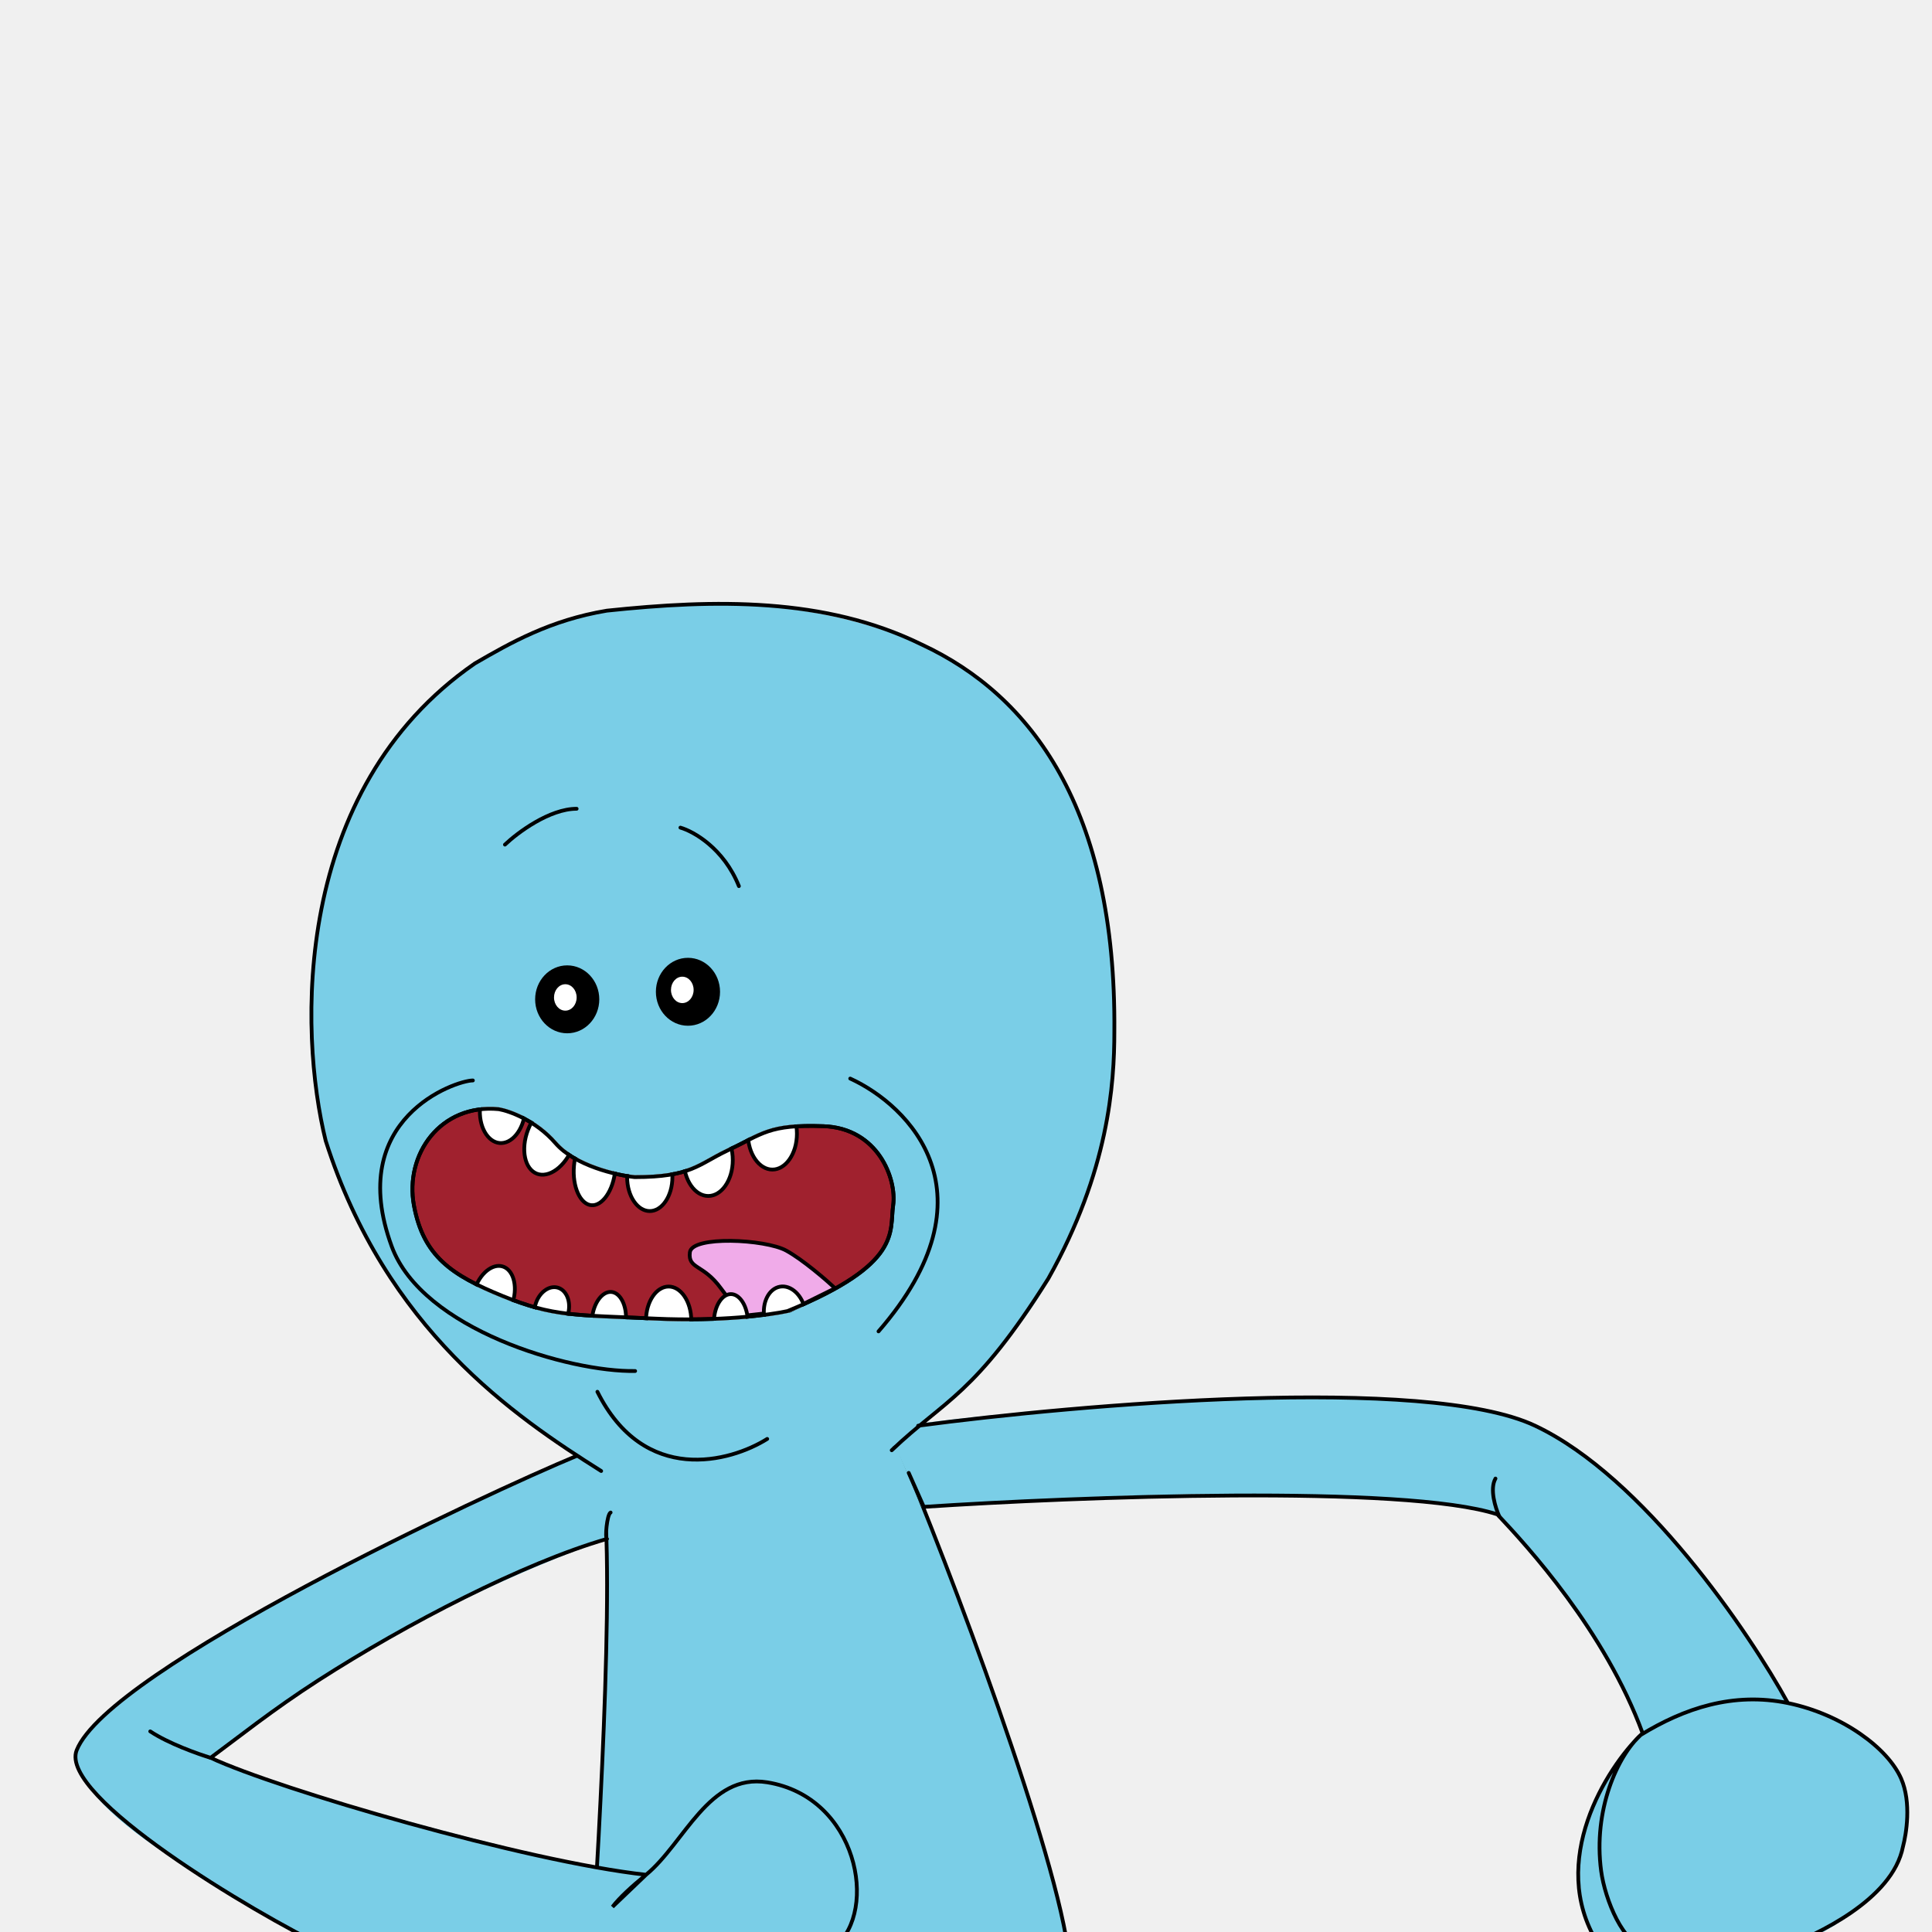
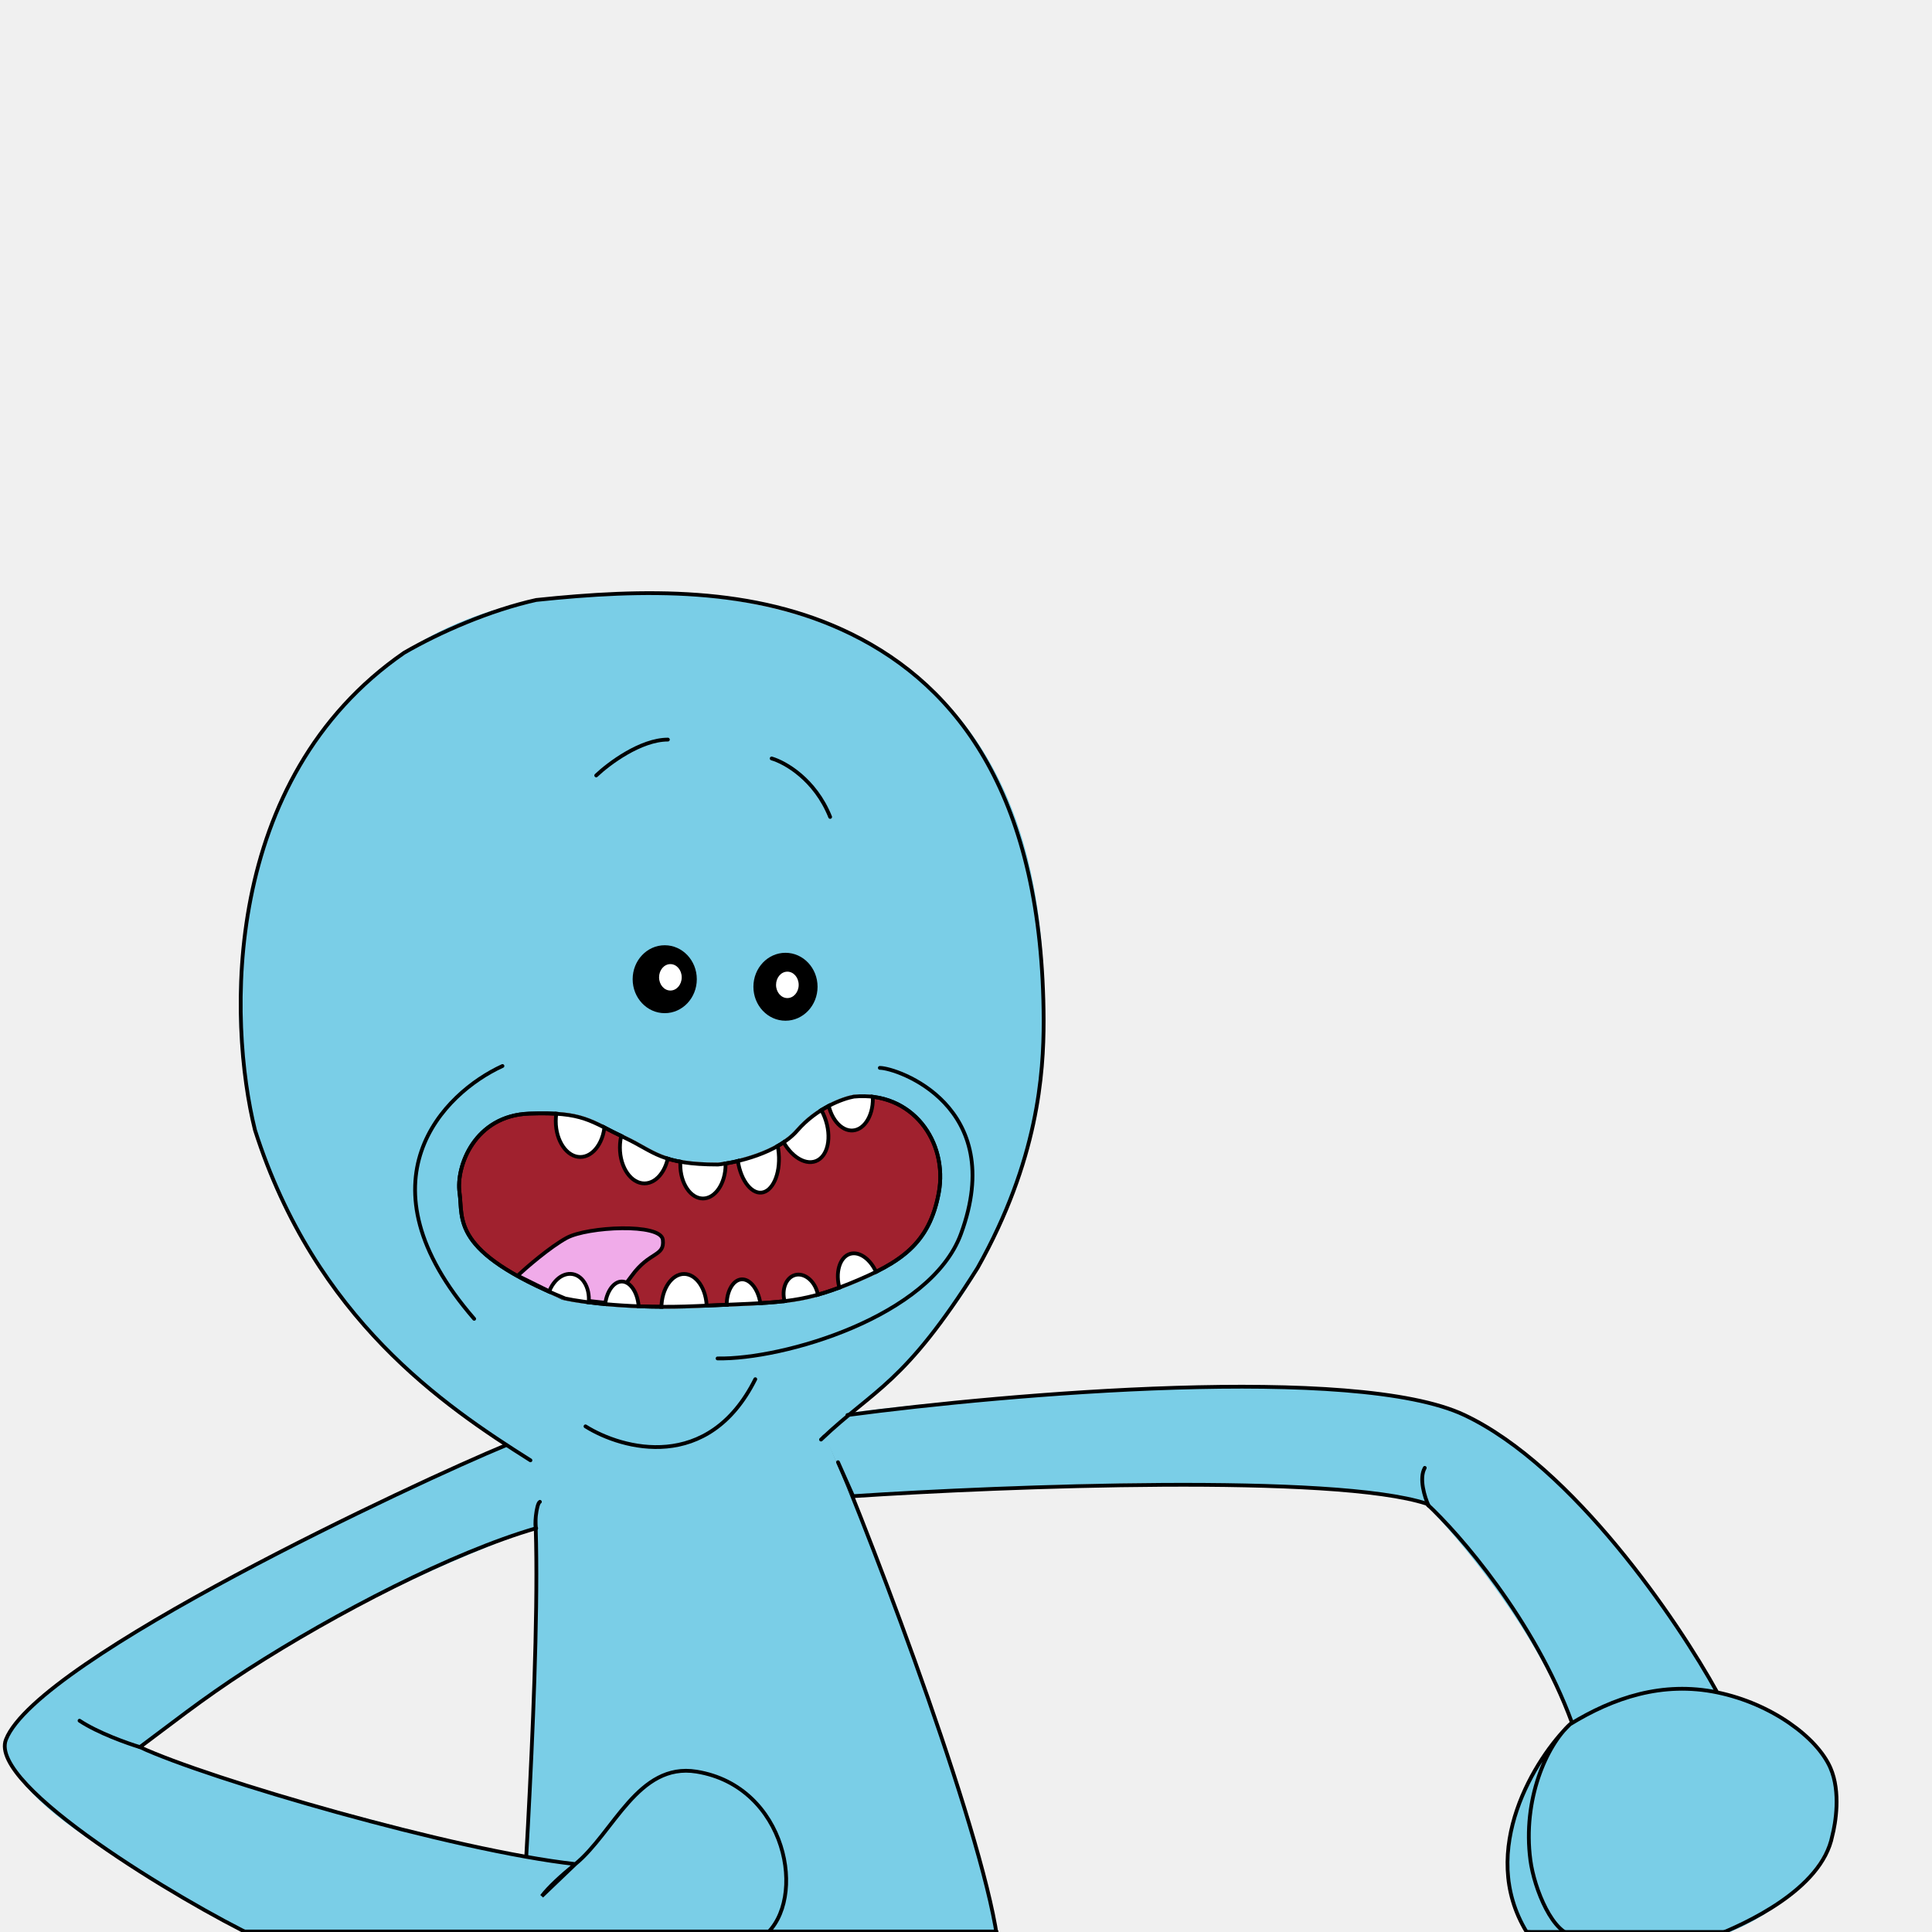
<svg xmlns="http://www.w3.org/2000/svg" width="512" height="512" viewBox="0 0 512 512" fill="none">
-   <g clip-path="url(#clip0_75_2232)">
-     <path d="M283.317 518.832C280.517 492.032 251.484 414.832 237.817 382.832L158.817 388.832C163.617 406.432 158.817 484.999 156.817 518.832H283.317Z" fill="#7ACEE7" stroke="black" stroke-linecap="round" />
-     <path d="M84.317 294.332C92.717 341.532 137.484 377.332 158.817 389.332C178.651 392.332 222.117 395.232 237.317 382.832C256.317 367.332 297.317 338.332 295.317 263.332C293.317 188.332 248.817 156.332 174.317 160.332C99.817 164.332 73.817 235.332 84.317 294.332Z" fill="#7ACEE7" />
-     <path d="M152.817 385.832C115.317 401.832 36.317 439.732 20.317 463.332C18.984 466.499 21.417 476.232 41.817 489.832C62.217 503.432 85.317 515.832 89.317 517.832L223.317 516.332C225.817 504.499 223.317 474.332 204.317 472.832C185.317 471.332 182.144 489.093 170.817 498.016C140.787 491.451 85.79 477.973 55.817 466.272C67.984 455.126 106.017 427.832 160.817 407.832L162.817 391.832L152.817 385.832Z" fill="#7ACEE7" />
-     <path d="M244.317 399.332L235.317 378.832C239.317 376.332 370.317 362.832 404.817 376.832C432.417 388.032 462.317 431.165 473.817 451.332C488.617 452.932 499.984 465.332 503.817 471.332C512.617 496.132 485.817 512.832 472.817 516.332L423.317 515.332C410.917 491.332 426.484 467.499 435.317 459.832C425.717 434.632 405.317 410.332 396.317 401.332C365.917 392.532 282.317 396.332 244.317 399.332Z" fill="#7ACEE7" />
-     <path d="M221.318 515.832C232.817 506.332 227.317 476.203 203.317 472.332C187.817 469.832 181.387 488.509 171.207 496.832M171.207 496.832C167.285 500.039 164.097 502.996 162.317 505.332L171.207 496.832ZM171.207 496.832C139.317 493.332 73.817 474.232 55.818 465.832C62.907 460.6 72.335 453.04 84.317 445.332C107.83 430.207 138.825 414.191 160.817 407.832" stroke="black" stroke-linecap="round" />
-     <path d="M152.817 385.832C129.817 395.332 28.817 442.332 20.317 463.832C15.492 476.037 66.984 506.832 86.817 516.332H222.817" stroke="black" stroke-linecap="round" />
-     <path d="M240.817 390.332L244.817 399.332C285.317 396.665 372.417 393.332 396.817 401.332C404.817 409.832 425.317 432.132 435.317 459.332C435.153 459.475 434.986 459.623 434.817 459.775M436.317 515.832H473.317C480.817 512.832 501.517 503.732 504.317 489.332C505.151 486.165 506.617 477.732 503.817 471.332C500.317 463.332 488.317 454.332 473.817 451.332M436.317 515.832C430.317 515.832 425.317 503.332 424.317 495.832C422.155 479.612 428.679 465.33 434.817 459.775M436.317 515.832L423.317 514.832C410.117 493.232 425.817 468.461 434.817 459.775M473.817 451.332C459.317 448.332 446.317 452.719 434.817 459.775M473.817 451.332C463.484 432.499 435.617 391.432 406.817 377.832C378.017 364.232 285.817 372.165 243.317 377.832" stroke="black" stroke-linecap="round" />
-     <path d="M159.317 389.832C136.317 375.332 102.317 352.332 86.317 302.332C79.151 273.499 77.317 209.332 125.817 175.832C135.317 170.332 145.817 164.332 160.817 161.832C189.317 158.832 218.575 158.194 244.317 170.832C273.317 184.332 295.817 214.332 295.317 273.332C295.317 287.332 293.817 310.332 277.817 338.832C258.317 369.832 250.507 370.818 236.317 384.332" stroke="black" stroke-linecap="round" />
-     <path d="M161.817 400.832C160.817 401.332 160.317 407.832 160.817 407.832" stroke="black" stroke-linecap="round" />
-     <path d="M55.817 465.832C52.484 464.832 44.617 462.032 39.817 458.832" stroke="black" stroke-linecap="round" />
-     <path d="M397.317 401.832C396.317 399.665 394.717 394.632 396.317 391.832" stroke="black" stroke-linecap="round" />
-     <ellipse cx="8.5" cy="9" rx="8.5" ry="9" transform="matrix(-1 0 0 1 190.817 253.832)" fill="black" />
-     <ellipse cx="8.5" cy="9" rx="8.5" ry="9" transform="matrix(-1 0 0 1 158.817 255.832)" fill="black" />
-     <ellipse cx="3" cy="3.5" rx="3" ry="3.5" transform="matrix(-1 0 0 1 183.817 258.832)" fill="white" />
-     <ellipse cx="3" cy="3.5" rx="3" ry="3.5" transform="matrix(-1 0 0 1 152.817 260.832)" fill="white" />
-     <path d="M192.694 304.947C185.094 308.547 183.194 311.947 168.194 311.947C163.361 311.447 152.394 308.947 147.194 302.947C141.994 296.947 135.028 294.447 132.194 293.947C116.694 292.447 107.194 305.947 109.694 319.447C112.194 332.947 119.694 337.947 133.194 343.447C146.694 348.947 152.194 348.447 173.694 349.447C190.894 350.247 204.194 348.447 208.694 347.447C239.194 334.947 235.694 326.447 236.694 319.447C237.694 312.447 232.694 298.947 218.194 298.447C203.694 297.947 202.194 300.447 192.694 304.947Z" fill="#A0212E" stroke="black" />
-     <path d="M191.03 341.398C194.801 346.598 196.793 347.832 195.817 348.832L209.317 347.332L221.317 341.398C218.984 339.231 212.717 333.798 208.317 331.398C202.817 328.398 183.317 327.398 182.817 331.898C182.317 336.398 186.317 334.898 191.03 341.398Z" fill="#F0ABE9" stroke="black" />
-     <mask id="mask0_75_2232" style="mask-type:alpha" maskUnits="userSpaceOnUse" x="108" y="293" width="130" height="58">
-       <path d="M192.694 304.947C185.094 308.547 183.194 311.947 168.194 311.947C163.361 311.447 152.394 308.947 147.194 302.947C141.994 296.947 135.028 294.447 132.194 293.947C116.694 292.447 107.194 305.947 109.694 319.447C112.194 332.947 119.694 337.947 133.194 343.447C146.694 348.947 152.194 348.447 173.694 349.447C190.894 350.247 204.194 348.447 208.694 347.447C239.194 334.947 235.694 326.447 236.694 319.447C237.694 312.447 232.694 298.947 218.194 298.447C203.694 297.947 202.194 300.447 192.694 304.947Z" fill="#AF1D27" stroke="black" />
+   <g clip-path="url(#clip0_83_3546)">
+     <path d="M264.578 516C261.778 489.2 232.745 412 219.078 380L140.078 386C144.878 403.6 140.078 482.167 138.078 516H264.578Z" fill="#7ACEE7" stroke="black" stroke-linecap="round" />
+     <path d="M65.578 291.5C73.978 338.7 118.745 374.5 140.078 386.5C159.911 389.5 203.378 392.4 218.578 380C237.578 364.5 278.578 335.5 276.578 260.5C274.578 185.5 230.078 153.5 155.578 157.5C81.078 161.5 55.078 232.5 65.578 291.5Z" fill="#7ACEE7" />
+     <path d="M134.078 383C96.578 399 17.578 436.9 1.578 460.5C0.245 463.667 2.678 473.4 23.078 487C43.478 500.6 66.578 513 70.578 515L204.578 513.5C207.078 501.667 204.578 471.5 185.578 470C166.578 468.5 163.405 486.26 152.078 495.183C122.047 488.619 67.051 475.141 37.078 463.44C49.245 452.294 87.278 425 142.078 405L144.078 389L134.078 383Z" fill="#7ACEE7" />
+     <path d="M225.578 396.5L216.578 376C220.578 373.5 351.578 360 386.078 374C413.678 385.2 443.578 428.333 455.078 448.5C469.878 450.1 481.245 462.5 485.078 468.5C493.878 493.3 467.078 510 454.078 513.5L404.578 512.5C392.178 488.5 407.745 464.667 416.578 457C406.978 431.8 386.578 407.5 377.578 398.5C347.178 389.7 263.578 393.5 225.578 396.5Z" fill="#7ACEE7" />
+     <path d="M202.578 513C214.078 503.5 208.578 473.371 184.578 469.5C169.078 467 162.648 485.676 152.467 494M152.467 494C148.545 497.207 145.358 500.164 143.578 502.5L152.467 494ZM152.467 494C120.578 490.5 55.078 471.4 37.078 463C44.167 457.767 53.596 450.208 65.578 442.5C89.09 427.375 120.086 411.359 142.078 405" stroke="black" stroke-linecap="round" />
+     <path d="M134.078 383C111.078 392.5 10.078 439.5 1.578 461C-3.247 473.205 48.245 504 68.078 513.5H204.078" stroke="black" stroke-linecap="round" />
+     <path d="M222.078 387.5L226.078 396.5C266.578 393.833 353.678 390.5 378.078 398.5C386.745 406.5 406.578 429.3 416.578 456.5C416.413 456.643 416.247 456.791 416.078 456.943M417.578 513H454.578C462.078 510 482.778 500.9 485.578 486.5C486.412 483.333 487.878 474.9 485.078 468.5C481.578 460.5 469.578 451.5 455.078 448.5M417.578 513C411.578 513 406.578 500.5 405.578 493C403.416 476.78 409.94 462.498 416.078 456.943M417.578 513L404.578 512C391.378 490.4 407.078 465.629 416.078 456.943M455.078 448.5C440.578 445.5 427.578 449.887 416.078 456.943M455.078 448.5C444.745 429.667 416.878 388.6 388.078 375C359.278 361.4 267.078 369.333 224.578 375" stroke="black" stroke-linecap="round" />
+     <path d="M140.578 387C117.578 372.5 83.578 349.5 67.578 299.5C60.411 270.667 58.578 206.5 107.078 173C116.578 167.5 129.8 161.74 142.078 159C170.578 156 199.836 155.362 225.578 168C254.153 182.029 276.404 211.422 276.578 270.5C276.578 284.5 275.078 307.5 259.078 336C239.578 367 231.768 367.986 217.578 381.5" stroke="black" stroke-linecap="round" />
+     <path d="M143.078 398C142.078 398.5 141.578 405 142.078 405" stroke="black" stroke-linecap="round" />
+     <path d="M37.078 463C33.745 462 25.878 459.2 21.078 456" stroke="black" stroke-linecap="round" />
+     <path d="M378.578 399C377.578 396.833 375.978 391.8 377.578 389" stroke="black" stroke-linecap="round" />
+     <path d="M457.078 512L404.578 512" stroke="black" stroke-linecap="round" />
+     <path d="M264.078 511.866L64.396 511.866" stroke="black" stroke-linecap="round" />
+     <ellipse cx="176.161" cy="259.5" rx="8.5" ry="9" fill="black" />
+     <ellipse cx="208.161" cy="261.5" rx="8.5" ry="9" fill="black" />
+     <ellipse cx="177.661" cy="259" rx="3" ry="3.5" fill="white" />
+     <ellipse cx="208.661" cy="261" rx="3" ry="3.5" fill="white" />
+     <path d="M165.784 301.614C173.384 305.214 175.284 308.614 190.284 308.614C195.118 308.114 206.084 305.614 211.284 299.614C216.484 293.614 223.451 291.114 226.284 290.614C241.784 289.114 251.284 302.614 248.784 316.114C246.284 329.614 238.784 334.614 225.284 340.114C211.784 345.614 206.284 345.114 184.784 346.114C167.584 346.914 154.284 345.114 149.784 344.114C119.284 331.614 122.784 323.114 121.784 316.114C120.784 309.114 125.784 295.614 140.284 295.114C154.784 294.614 156.284 297.114 165.784 301.614Z" fill="#A0212E" stroke="black" />
+     <path d="M167.448 338.066C163.678 343.266 161.686 344.5 162.661 345.5L149.161 344L137.161 338.066C139.495 335.899 145.761 330.466 150.161 328.066C155.661 325.066 175.161 324.066 175.661 328.566C176.161 333.066 172.161 331.566 167.448 338.066Z" fill="#F0ABE9" stroke="black" />
+     <mask id="mask0_83_3546" style="mask-type:alpha" maskUnits="userSpaceOnUse" x="121" y="289" width="129" height="58">
+       <path d="M165.784 301.614C173.384 305.214 175.284 308.614 190.284 308.614C195.118 308.114 206.084 305.614 211.284 299.614C216.484 293.614 223.451 291.114 226.284 290.614C241.784 289.114 251.284 302.614 248.784 316.114C246.284 329.614 238.784 334.614 225.284 340.114C211.784 345.614 206.284 345.114 184.784 346.114C167.584 346.914 154.284 345.114 149.784 344.114C119.284 331.614 122.784 323.114 121.784 316.114C120.784 309.114 125.784 295.614 140.284 295.114C154.784 294.614 156.284 297.114 165.784 301.614Z" fill="#AF1D27" stroke="black" />
    </mask>
-     <g mask="url(#mask0_75_2232)">
-       <path d="M177.194 340.947C178.776 340.947 180.264 341.883 181.378 343.511C182.49 345.137 183.194 347.411 183.194 349.947C183.194 352.482 182.49 354.756 181.378 356.382C180.264 358.01 178.776 358.947 177.194 358.947C175.613 358.947 174.125 358.01 173.011 356.382C171.898 354.756 171.194 352.482 171.194 349.947C171.194 347.411 171.898 345.137 173.011 343.511C174.125 341.883 175.613 340.947 177.194 340.947Z" fill="white" stroke="black" />
-       <path d="M193.694 342.947C194.84 342.947 195.953 343.692 196.806 345.055C197.653 346.411 198.194 348.316 198.194 350.447C198.194 352.577 197.653 354.482 196.806 355.838C195.953 357.202 194.84 357.947 193.694 357.947C192.548 357.947 191.435 357.202 190.583 355.838C189.735 354.482 189.194 352.577 189.194 350.447C189.194 348.316 189.735 346.411 190.583 345.055C191.435 343.692 192.548 342.947 193.694 342.947Z" fill="white" stroke="black" />
-       <path d="M206.703 340.983C208.148 340.728 209.632 341.269 210.869 342.425C212.105 343.581 213.067 345.333 213.434 347.412C213.8 349.491 213.496 351.466 212.729 352.975C211.963 354.484 210.753 355.5 209.307 355.755C207.861 356.01 206.378 355.469 205.142 354.313C203.905 353.157 202.943 351.406 202.576 349.326C202.209 347.247 202.515 345.272 203.282 343.763C204.048 342.254 205.257 341.238 206.703 340.983Z" fill="white" stroke="black" />
-       <path d="M162.026 342.38C163.168 342.48 164.212 343.319 164.942 344.752C165.668 346.177 166.041 348.122 165.855 350.244C165.67 352.366 164.965 354.217 164.002 355.494C163.034 356.778 161.861 357.423 160.719 357.323C159.577 357.224 158.533 356.384 157.803 354.952C157.077 353.527 156.704 351.582 156.89 349.46C157.075 347.337 157.78 345.487 158.743 344.21C159.711 342.926 160.884 342.281 162.026 342.38Z" fill="white" stroke="black" />
-       <path d="M147.759 341.224C148.912 341.533 149.826 342.428 150.35 343.687C150.873 344.947 150.991 346.548 150.553 348.184C150.114 349.82 149.212 351.147 148.128 351.977C147.045 352.806 145.806 353.124 144.653 352.815C143.501 352.506 142.586 351.611 142.063 350.351C141.539 349.091 141.421 347.491 141.86 345.855C142.298 344.218 143.201 342.891 144.284 342.062C145.367 341.233 146.606 340.915 147.759 341.224Z" fill="white" stroke="black" />
-       <path d="M133.218 335.628C134.547 336.034 135.562 337.226 136.077 338.94C136.592 340.651 136.586 342.825 135.907 345.047C135.227 347.269 134.016 349.075 132.633 350.205C131.247 351.338 129.739 351.759 128.41 351.352C127.082 350.946 126.067 349.754 125.552 348.04C125.037 346.329 125.043 344.155 125.722 341.933C126.402 339.712 127.613 337.906 128.996 336.775C130.382 335.643 131.889 335.222 133.218 335.628Z" fill="white" stroke="black" />
-       <path d="M172.194 302.947C173.776 302.947 175.264 303.883 176.378 305.511C177.49 307.137 178.194 309.411 178.194 311.947C178.194 314.482 177.49 316.756 176.378 318.382C175.264 320.01 173.776 320.947 172.194 320.947C170.613 320.947 169.125 320.01 168.011 318.382C166.898 316.756 166.194 314.482 166.194 311.947C166.194 309.411 166.898 307.137 168.011 305.511C169.125 303.883 170.613 302.947 172.194 302.947Z" fill="white" stroke="black" />
-       <path d="M158.458 299.468C159.853 299.59 161.126 300.702 162.006 302.612C162.88 304.507 163.312 307.091 163.066 309.909C162.819 312.727 161.944 315.196 160.755 316.911C159.557 318.639 158.11 319.514 156.715 319.392C155.32 319.27 154.047 318.157 153.167 316.247C152.294 314.352 151.861 311.768 152.108 308.95C152.354 306.132 153.229 303.663 154.418 301.948C155.617 300.22 157.064 299.346 158.458 299.468Z" fill="white" stroke="black" />
-       <path d="M149.438 292.369C150.995 292.967 152.095 294.499 152.55 296.615C153.004 298.725 152.795 301.352 151.785 303.981C150.776 306.611 149.174 308.703 147.424 309.968C145.671 311.236 143.828 311.638 142.271 311.041C140.714 310.443 139.614 308.911 139.159 306.795C138.705 304.684 138.915 302.058 139.924 299.428C140.933 296.799 142.535 294.707 144.285 293.442C146.038 292.174 147.881 291.771 149.438 292.369Z" fill="white" stroke="black" />
-       <path d="M133.979 284.981C135.554 285.119 136.955 286.181 137.923 287.9C138.889 289.617 139.393 291.943 139.172 294.47C138.951 296.996 138.051 299.2 136.801 300.722C135.549 302.247 133.986 303.05 132.41 302.912C130.834 302.774 129.434 301.712 128.466 299.993C127.499 298.277 126.996 295.95 127.217 293.424C127.438 290.898 128.338 288.694 129.588 287.171C130.839 285.646 132.403 284.843 133.979 284.981Z" fill="white" stroke="black" />
-       <path d="M187.694 297.947C189.419 297.947 191.032 298.945 192.234 300.662C193.435 302.378 194.194 304.775 194.194 307.447C194.194 310.118 193.435 312.515 192.234 314.231C191.032 315.948 189.419 316.947 187.694 316.947C185.969 316.947 184.356 315.948 183.154 314.231C181.953 312.515 181.194 310.118 181.194 307.447C181.194 304.775 181.953 302.378 183.154 300.662C184.356 298.945 185.969 297.947 187.694 297.947Z" fill="white" stroke="black" />
-       <path d="M204.694 290.947C206.419 290.947 208.032 291.945 209.234 293.662C210.435 295.378 211.194 297.775 211.194 300.447C211.194 303.118 210.435 305.515 209.234 307.231C208.032 308.948 206.419 309.947 204.694 309.947C202.969 309.947 201.356 308.948 200.154 307.231C198.953 305.515 198.194 303.118 198.194 300.447C198.194 297.775 198.953 295.378 200.154 293.662C201.356 291.945 202.969 290.947 204.694 290.947Z" fill="white" stroke="black" />
+     <g mask="url(#mask0_83_3546)">
+       <path d="M181.284 337.614C179.703 337.614 178.215 338.551 177.101 340.179C175.988 341.805 175.284 344.079 175.284 346.614C175.284 349.15 175.988 351.424 177.101 353.05C178.215 354.678 179.703 355.614 181.284 355.614C182.866 355.614 184.354 354.678 185.468 353.05C186.58 351.424 187.284 349.15 187.284 346.614C187.284 344.079 186.58 341.805 185.468 340.179C184.354 338.551 182.866 337.614 181.284 337.614Z" fill="white" stroke="black" />
+       <path d="M164.784 339.614C163.638 339.614 162.525 340.359 161.673 341.723C160.825 343.079 160.284 344.984 160.284 347.114C160.284 349.245 160.825 351.15 161.673 352.506C162.525 353.87 163.638 354.614 164.784 354.614C165.931 354.614 167.044 353.87 167.896 352.506C168.743 351.15 169.284 349.245 169.284 347.114C169.284 344.984 168.743 343.079 167.896 341.723C167.044 340.359 165.931 339.614 164.784 339.614Z" fill="white" stroke="black" />
+       <path d="M151.776 337.651C150.33 337.396 148.846 337.937 147.61 339.093C146.374 340.249 145.412 342.001 145.045 344.08C144.678 346.159 144.983 348.134 145.75 349.643C146.516 351.152 147.726 352.168 149.172 352.423C150.617 352.678 152.101 352.137 153.337 350.981C154.573 349.825 155.536 348.073 155.903 345.994C156.269 343.915 155.964 341.94 155.197 340.431C154.431 338.922 153.222 337.906 151.776 337.651Z" fill="white" stroke="black" />
+       <path d="M196.452 339.048C195.311 339.148 194.267 339.987 193.537 341.42C192.81 342.845 192.438 344.79 192.623 346.912C192.809 349.034 193.514 350.885 194.477 352.162C195.444 353.446 196.618 354.091 197.76 353.991C198.902 353.891 199.945 353.052 200.676 351.62C201.402 350.195 201.775 348.25 201.589 346.128C201.403 344.005 200.698 342.155 199.736 340.878C198.768 339.594 197.594 338.948 196.452 339.048Z" fill="white" stroke="black" />
+       <path d="M210.72 337.891C209.567 338.2 208.653 339.095 208.129 340.355C207.606 341.615 207.487 343.215 207.926 344.852C208.364 346.488 209.267 347.815 210.35 348.644C211.433 349.473 212.673 349.791 213.825 349.483C214.978 349.174 215.892 348.279 216.416 347.019C216.939 345.759 217.058 344.159 216.619 342.522C216.181 340.886 215.278 339.559 214.195 338.73C213.112 337.901 211.872 337.583 210.72 337.891Z" fill="white" stroke="black" />
+       <path d="M225.261 332.295C223.932 332.702 222.917 333.894 222.401 335.608C221.887 337.319 221.893 339.493 222.572 341.715C223.251 343.937 224.462 345.742 225.845 346.873C227.231 348.006 228.74 348.427 230.068 348.02C231.397 347.614 232.412 346.422 232.927 344.708C233.441 342.997 233.436 340.823 232.756 338.601C232.077 336.379 230.866 334.574 229.483 333.443C228.097 332.31 226.59 331.889 225.261 332.295Z" fill="white" stroke="black" />
+       <path d="M186.284 299.614C184.703 299.614 183.215 300.551 182.101 302.179C180.988 303.805 180.284 306.079 180.284 308.614C180.284 311.15 180.988 313.424 182.101 315.05C183.215 316.678 184.703 317.614 186.284 317.614C187.866 317.614 189.354 316.678 190.468 315.05C191.58 313.424 192.284 311.15 192.284 308.614C192.284 306.079 191.58 303.805 190.468 302.179C189.354 300.551 187.866 299.614 186.284 299.614Z" fill="white" stroke="black" />
+       <path d="M200.021 296.135C198.626 296.257 197.353 297.37 196.472 299.28C195.599 301.175 195.166 303.759 195.413 306.577C195.66 309.395 196.534 311.864 197.723 313.579C198.922 315.307 200.369 316.181 201.764 316.059C203.158 315.937 204.431 314.825 205.312 312.915C206.185 311.02 206.618 308.436 206.371 305.618C206.125 302.8 205.25 300.331 204.061 298.616C202.862 296.888 201.415 296.013 200.021 296.135Z" fill="white" stroke="black" />
+       <path d="M209.04 289.037C207.483 289.635 206.383 291.167 205.929 293.283C205.475 295.393 205.684 298.02 206.694 300.649C207.703 303.279 209.305 305.371 211.054 306.636C212.808 307.904 214.651 308.306 216.208 307.709C217.765 307.111 218.865 305.578 219.32 303.463C219.773 301.352 219.564 298.726 218.555 296.096C217.545 293.467 215.943 291.375 214.194 290.11C212.44 288.842 210.598 288.439 209.04 289.037Z" fill="white" stroke="black" />
+       <path d="M224.5 281.649C222.924 281.787 221.524 282.849 220.556 284.568C219.589 286.285 219.086 288.611 219.307 291.137C219.528 293.663 220.428 295.867 221.678 297.39C222.929 298.915 224.493 299.718 226.069 299.58C227.645 299.442 229.045 298.38 230.013 296.661C230.979 294.944 231.483 292.618 231.262 290.092C231.041 287.565 230.141 285.361 228.891 283.839C227.64 282.314 226.076 281.511 224.5 281.649Z" fill="white" stroke="black" />
+       <path d="M170.784 294.614C169.059 294.614 167.447 295.613 166.244 297.33C165.043 299.046 164.284 301.443 164.284 304.114C164.284 306.786 165.043 309.183 166.244 310.899C167.447 312.616 169.059 313.614 170.784 313.614C172.509 313.614 174.122 312.616 175.324 310.899C176.526 309.183 177.284 306.786 177.284 304.114C177.284 301.443 176.526 299.046 175.324 297.33C174.122 295.613 172.509 294.614 170.784 294.614Z" fill="white" stroke="black" />
+       <path d="M153.784 287.614C152.059 287.614 150.447 288.613 149.244 290.33C148.043 292.046 147.284 294.443 147.284 297.114C147.284 299.786 148.043 302.183 149.244 303.899C150.447 305.616 152.059 306.614 153.784 306.614C155.509 306.614 157.122 305.616 158.324 303.899C159.526 302.183 160.284 299.786 160.284 297.114C160.284 294.443 159.526 292.046 158.324 290.33C157.122 288.613 155.509 287.614 153.784 287.614Z" fill="white" stroke="black" />
    </g>
-     <path d="M192.694 304.947C185.094 308.547 183.194 311.947 168.194 311.947C163.361 311.447 152.394 308.947 147.194 302.947C141.994 296.947 135.028 294.447 132.194 293.947C116.694 292.447 107.194 305.947 109.694 319.447C112.194 332.947 119.694 337.947 133.194 343.447C146.694 348.947 152.194 348.447 173.694 349.447C190.894 350.247 204.194 348.447 208.694 347.447C239.194 334.947 235.694 326.447 236.694 319.447C237.694 312.447 232.694 298.947 218.194 298.447C203.694 297.947 202.194 300.447 192.694 304.947Z" stroke="black" />
-     <path d="M225.317 285.832C240.984 292.999 264.417 316.432 232.817 352.832" stroke="black" stroke-linecap="round" />
-     <path d="M168.317 363.332C150.984 363.665 111.906 352.332 103.817 330.332C91.317 296.332 120.817 286.332 125.317 286.332" stroke="black" stroke-linecap="round" />
-     <path d="M203.317 381.332C193.484 387.499 170.717 393.632 158.317 368.832" stroke="black" stroke-linecap="round" />
-     <path d="M133.817 223.832C137.151 220.665 145.617 214.332 152.817 214.332" stroke="black" stroke-linecap="round" />
-     <path d="M180.317 219.332C183.817 220.332 191.817 224.832 195.817 234.832" stroke="black" stroke-linecap="round" />
+     <path d="M165.784 301.614C173.384 305.214 175.284 308.614 190.284 308.614C195.118 308.114 206.084 305.614 211.284 299.614C216.484 293.614 223.451 291.114 226.284 290.614C241.784 289.114 251.284 302.614 248.784 316.114C246.284 329.614 238.784 334.614 225.284 340.114C211.784 345.614 206.284 345.114 184.784 346.114C167.584 346.914 154.284 345.114 149.784 344.114C119.284 331.614 122.784 323.114 121.784 316.114C120.784 309.114 125.784 295.614 140.284 295.114C154.784 294.614 156.284 297.114 165.784 301.614Z" stroke="black" />
+     <path d="M133.161 282.5C117.495 289.667 94.061 313.1 125.661 349.5" stroke="black" stroke-linecap="round" />
+     <path d="M190.161 360C207.495 360.333 246.573 349 254.661 327C267.161 293 237.661 283 233.161 283" stroke="black" stroke-linecap="round" />
+     <path d="M155.161 378C164.995 384.167 187.761 390.3 200.161 365.5" stroke="black" stroke-linecap="round" />
+     <path d="M158 205.5C161.333 202.333 169.8 196 177 196" stroke="black" stroke-linecap="round" />
+     <path d="M204.5 201C208 202 216 206.5 220 216.5" stroke="black" stroke-linecap="round" />
  </g>
  <defs>
-     <clipPath id="clip0_75_2232">
+     <clipPath id="clip0_83_3546">
      <rect width="512" height="512" fill="white" />
    </clipPath>
  </defs>
</svg>
